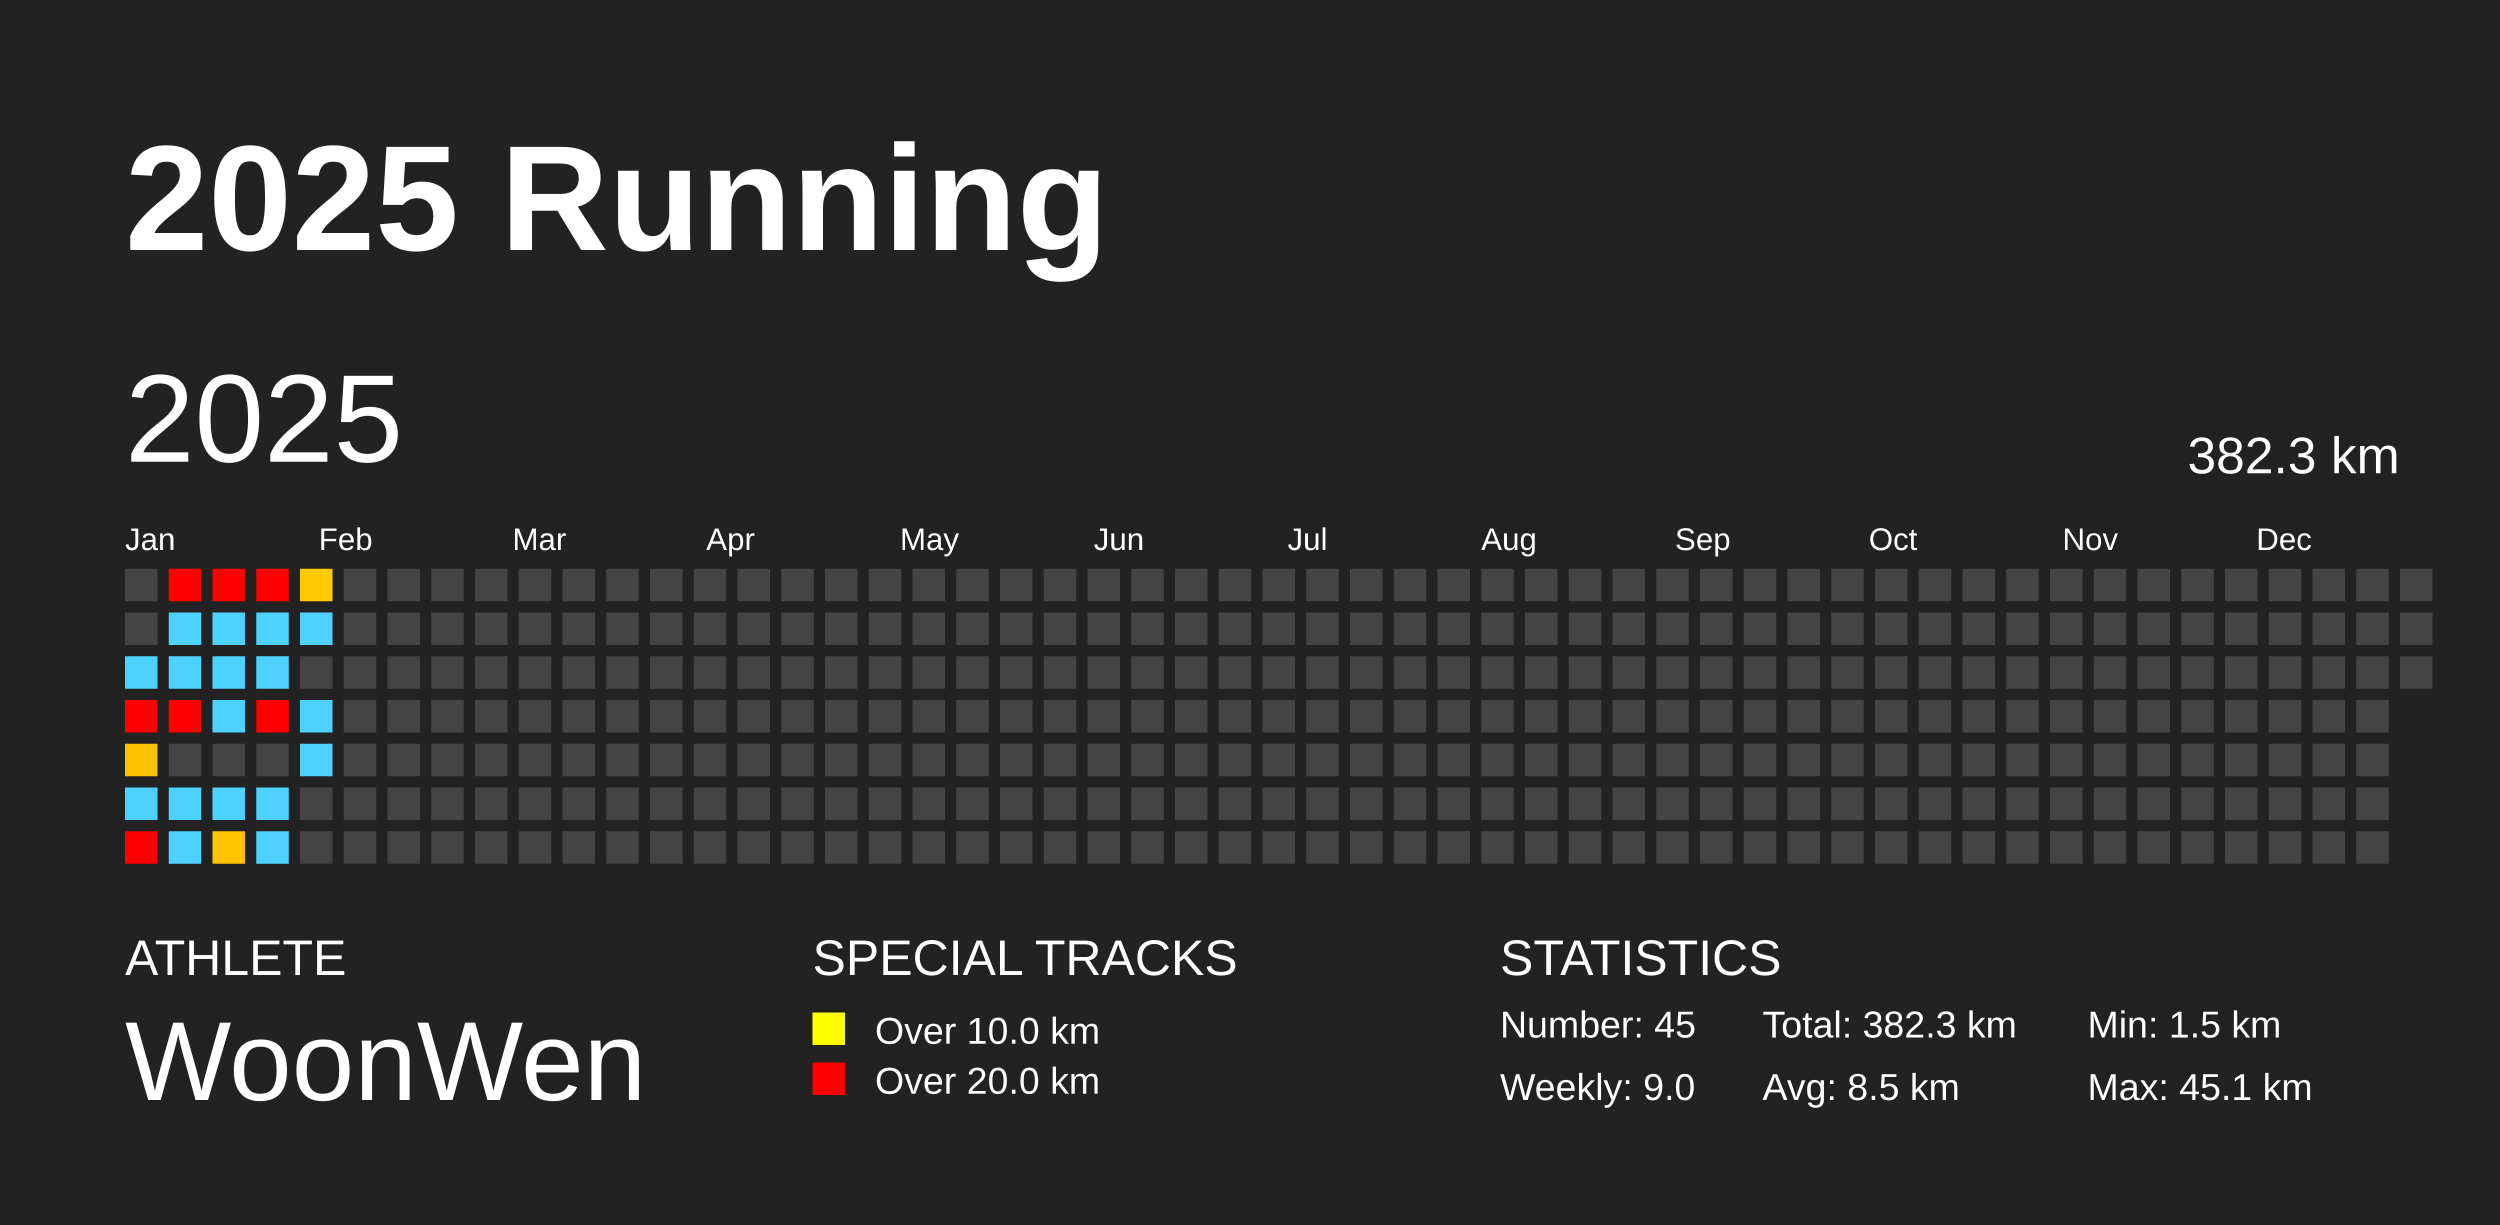
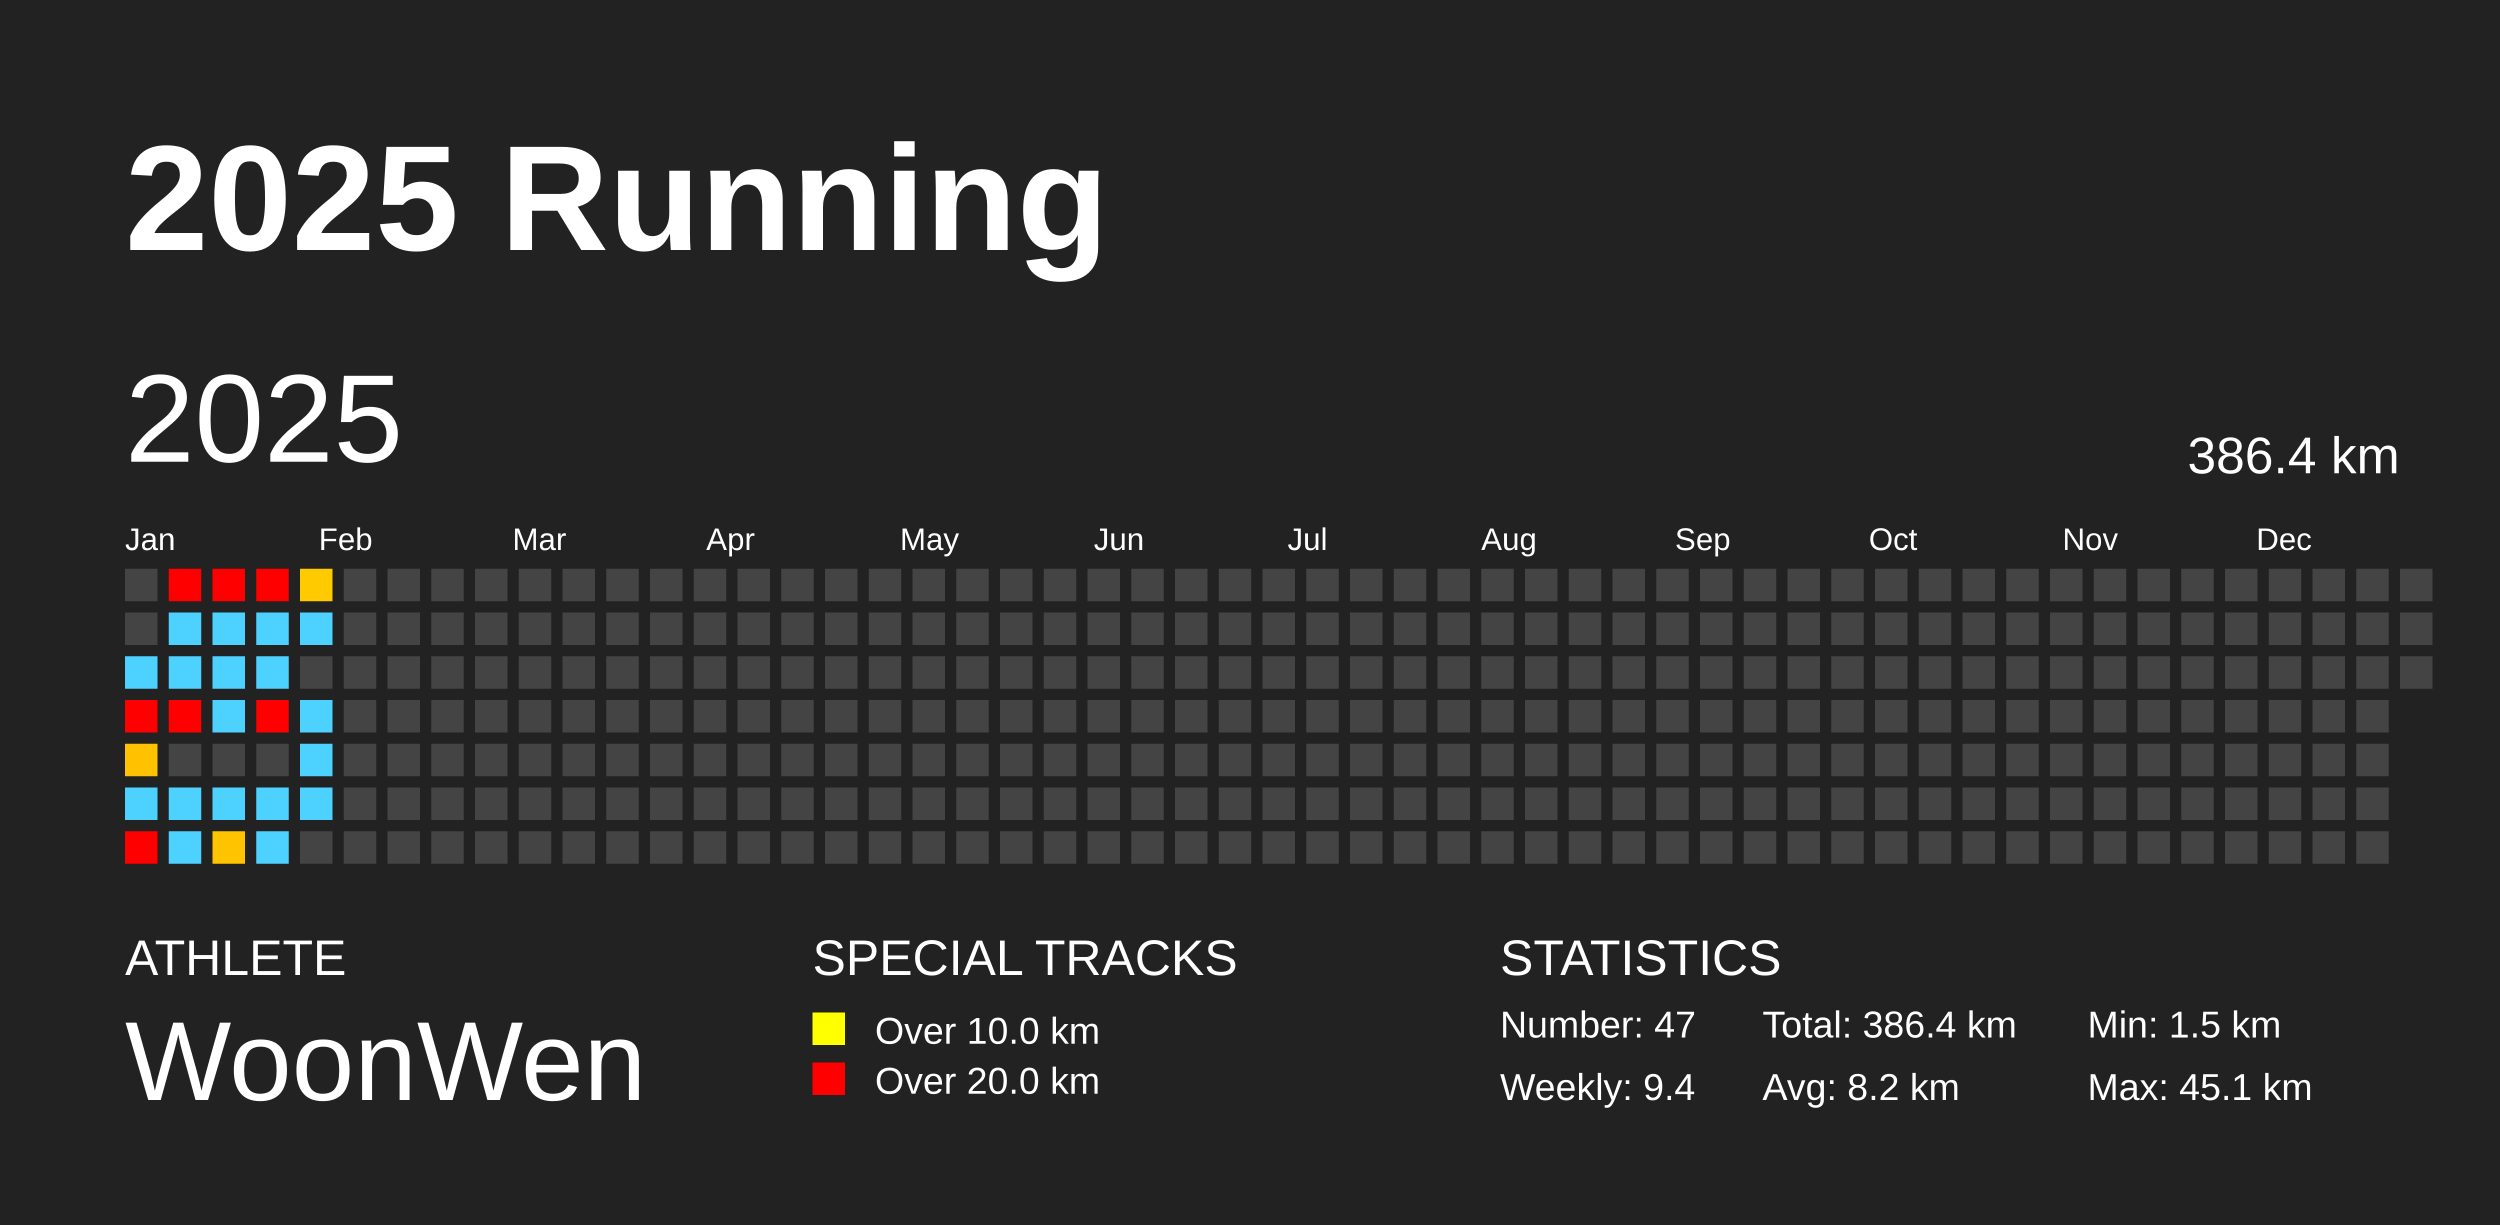
<svg xmlns="http://www.w3.org/2000/svg" baseProfile="full" height="98mm" version="1.1" viewBox="0,0,200,98" width="200mm">
  <defs />
  <rect fill="#222222" height="98" width="200" x="0" y="0" />
  <text fill="#FFFFFF" style="font-size:12px; font-family:Arial; font-weight:bold;" x="10" y="20">2025 Running</text>
  <text fill="#FFFFFF" style="font-size:4px; font-family:Arial" x="10" y="78">ATHLETE</text>
  <text fill="#FFFFFF" style="font-size:9px; font-family:Arial" x="10" y="88">WoonWen</text>
  <text fill="#FFFFFF" style="font-size:4px; font-family:Arial" x="65" y="78">SPECIAL TRACKS</text>
  <rect fill="yellow" height="2.6" width="2.6" x="65" y="81" />
  <text fill="#FFFFFF" style="font-size:3px; font-family:Arial" x="70" y="83.5">Over 10.0 km</text>
  <rect fill="red" height="2.6" width="2.6" x="65" y="85" />
  <text fill="#FFFFFF" style="font-size:3px; font-family:Arial" x="70" y="87.5">Over 20.0 km</text>
  <text fill="#FFFFFF" style="font-size:4px; font-family:Arial" x="120" y="78">STATISTICS</text>
-   <text fill="#FFFFFF" style="font-size:3px; font-family:Arial" x="120" y="83">Number: 45</text>
-   <text fill="#FFFFFF" style="font-size:3px; font-family:Arial" x="120" y="88">Weekly: 9.0</text>
-   <text fill="#FFFFFF" style="font-size:3px; font-family:Arial" x="141" y="83">Total: 382.3 km</text>
-   <text fill="#FFFFFF" style="font-size:3px; font-family:Arial" x="141" y="88">Avg: 8.5 km</text>
+   <text fill="#FFFFFF" style="font-size:3px; font-family:Arial" x="120" y="83">Number: 47</text>
+   <text fill="#FFFFFF" style="font-size:3px; font-family:Arial" x="120" y="88">Weekly: 9.4</text>
+   <text fill="#FFFFFF" style="font-size:3px; font-family:Arial" x="141" y="83">Total: 386.4 km</text>
+   <text fill="#FFFFFF" style="font-size:3px; font-family:Arial" x="141" y="88">Avg: 8.2 km</text>
  <text fill="#FFFFFF" style="font-size:3px; font-family:Arial" x="167" y="83">Min: 1.5 km</text>
  <text fill="#FFFFFF" style="font-size:3px; font-family:Arial" x="167" y="88">Max: 45.1 km</text>
  <text dominant-baseline="hanging" fill="#FFFFFF" style="font-size:10.0px; font-family:Arial;" x="10" y="30">2025</text>
-   <text dominant-baseline="hanging" fill="#FFFFFF" style="font-size:4.125px; font-family:Arial;" x="175" y="35">382.3 km</text>
+   <text dominant-baseline="hanging" fill="#FFFFFF" style="font-size:4.125px; font-family:Arial;" x="175" y="35">386.4 km</text>
  <text fill="#FFFFFF" style="font-size:2.5px; font-family:Arial" x="10.0" y="44">Jan</text>
  <text fill="#FFFFFF" style="font-size:2.5px; font-family:Arial" x="25.5" y="44">Feb</text>
  <text fill="#FFFFFF" style="font-size:2.5px; font-family:Arial" x="41.0" y="44">Mar</text>
  <text fill="#FFFFFF" style="font-size:2.5px; font-family:Arial" x="56.5" y="44">Apr</text>
  <text fill="#FFFFFF" style="font-size:2.5px; font-family:Arial" x="72.0" y="44">May</text>
  <text fill="#FFFFFF" style="font-size:2.5px; font-family:Arial" x="87.5" y="44">Jun</text>
  <text fill="#FFFFFF" style="font-size:2.5px; font-family:Arial" x="103.0" y="44">Jul</text>
  <text fill="#FFFFFF" style="font-size:2.5px; font-family:Arial" x="118.5" y="44">Aug</text>
  <text fill="#FFFFFF" style="font-size:2.5px; font-family:Arial" x="134.0" y="44">Sep</text>
  <text fill="#FFFFFF" style="font-size:2.5px; font-family:Arial" x="149.5" y="44">Oct</text>
  <text fill="#FFFFFF" style="font-size:2.5px; font-family:Arial" x="165.0" y="44">Nov</text>
  <text fill="#FFFFFF" style="font-size:2.5px; font-family:Arial" x="180.5" y="44">Dec</text>
  <rect fill="#444444" height="2.6" width="2.6" x="10.0" y="45.5" />
  <rect fill="#444444" height="2.6" width="2.6" x="10.0" y="49.0" />
  <rect fill="#4dd2ff" height="2.6" width="2.6" x="10.0" y="52.5" />
  <rect fill="red" height="2.6" width="2.6" x="10.0" y="56.0" />
  <rect fill="#ffc200" height="2.6" width="2.6" x="10.0" y="59.5" />
  <rect fill="#4dd2ff" height="2.6" width="2.6" x="10.0" y="63.0" />
  <rect fill="red" height="2.6" width="2.6" x="10.0" y="66.5" />
  <rect fill="red" height="2.6" width="2.6" x="13.5" y="45.5" />
  <rect fill="#4dd2ff" height="2.6" width="2.6" x="13.5" y="49.0" />
  <rect fill="#4dd2ff" height="2.6" width="2.6" x="13.5" y="52.5" />
  <rect fill="red" height="2.6" width="2.6" x="13.5" y="56.0" />
  <rect fill="#444444" height="2.6" width="2.6" x="13.5" y="59.5" />
  <rect fill="#4dd2ff" height="2.6" width="2.6" x="13.5" y="63.0" />
  <rect fill="#4dd2ff" height="2.6" width="2.6" x="13.5" y="66.5" />
  <rect fill="red" height="2.6" width="2.6" x="17.0" y="45.5" />
  <rect fill="#4dd2ff" height="2.6" width="2.6" x="17.0" y="49.0" />
  <rect fill="#4dd2ff" height="2.6" width="2.6" x="17.0" y="52.5" />
  <rect fill="#4dd2ff" height="2.6" width="2.6" x="17.0" y="56.0" />
  <rect fill="#444444" height="2.6" width="2.6" x="17.0" y="59.5" />
  <rect fill="#4dd2ff" height="2.6" width="2.6" x="17.0" y="63.0" />
  <rect fill="#ffc300" height="2.6" width="2.6" x="17.0" y="66.5" />
  <rect fill="red" height="2.6" width="2.6" x="20.5" y="45.5" />
  <rect fill="#4dd2ff" height="2.6" width="2.6" x="20.5" y="49.0" />
  <rect fill="#4dd2ff" height="2.6" width="2.6" x="20.5" y="52.5" />
  <rect fill="red" height="2.6" width="2.6" x="20.5" y="56.0" />
  <rect fill="#444444" height="2.6" width="2.6" x="20.5" y="59.5" />
  <rect fill="#4dd2ff" height="2.6" width="2.6" x="20.5" y="63.0" />
  <rect fill="#4dd2ff" height="2.6" width="2.6" x="20.5" y="66.5" />
  <rect fill="#ffcb00" height="2.6" width="2.6" x="24.0" y="45.5" />
  <rect fill="#4dd2ff" height="2.6" width="2.6" x="24.0" y="49.0" />
  <rect fill="#444444" height="2.6" width="2.6" x="24.0" y="52.5" />
  <rect fill="#4dd2ff" height="2.6" width="2.6" x="24.0" y="56.0" />
  <rect fill="#4dd2ff" height="2.6" width="2.6" x="24.0" y="59.5" />
-   <rect fill="#444444" height="2.6" width="2.6" x="24.0" y="63.0" />
+   <rect fill="#4dd2ff" height="2.6" width="2.6" x="24.0" y="63.0" />
  <rect fill="#444444" height="2.6" width="2.6" x="24.0" y="66.5" />
  <rect fill="#444444" height="2.6" width="2.6" x="27.5" y="45.5" />
  <rect fill="#444444" height="2.6" width="2.6" x="27.5" y="49.0" />
  <rect fill="#444444" height="2.6" width="2.6" x="27.5" y="52.5" />
  <rect fill="#444444" height="2.6" width="2.6" x="27.5" y="56.0" />
  <rect fill="#444444" height="2.6" width="2.6" x="27.5" y="59.5" />
  <rect fill="#444444" height="2.6" width="2.6" x="27.5" y="63.0" />
  <rect fill="#444444" height="2.6" width="2.6" x="27.5" y="66.5" />
  <rect fill="#444444" height="2.6" width="2.6" x="31.0" y="45.5" />
  <rect fill="#444444" height="2.6" width="2.6" x="31.0" y="49.0" />
  <rect fill="#444444" height="2.6" width="2.6" x="31.0" y="52.5" />
  <rect fill="#444444" height="2.6" width="2.6" x="31.0" y="56.0" />
  <rect fill="#444444" height="2.6" width="2.6" x="31.0" y="59.5" />
  <rect fill="#444444" height="2.6" width="2.6" x="31.0" y="63.0" />
  <rect fill="#444444" height="2.6" width="2.6" x="31.0" y="66.5" />
  <rect fill="#444444" height="2.6" width="2.6" x="34.5" y="45.5" />
  <rect fill="#444444" height="2.6" width="2.6" x="34.5" y="49.0" />
  <rect fill="#444444" height="2.6" width="2.6" x="34.5" y="52.5" />
  <rect fill="#444444" height="2.6" width="2.6" x="34.5" y="56.0" />
  <rect fill="#444444" height="2.6" width="2.6" x="34.5" y="59.5" />
  <rect fill="#444444" height="2.6" width="2.6" x="34.5" y="63.0" />
  <rect fill="#444444" height="2.6" width="2.6" x="34.5" y="66.5" />
  <rect fill="#444444" height="2.6" width="2.6" x="38.0" y="45.5" />
  <rect fill="#444444" height="2.6" width="2.6" x="38.0" y="49.0" />
  <rect fill="#444444" height="2.6" width="2.6" x="38.0" y="52.5" />
  <rect fill="#444444" height="2.6" width="2.6" x="38.0" y="56.0" />
  <rect fill="#444444" height="2.6" width="2.6" x="38.0" y="59.5" />
  <rect fill="#444444" height="2.6" width="2.6" x="38.0" y="63.0" />
  <rect fill="#444444" height="2.6" width="2.6" x="38.0" y="66.5" />
  <rect fill="#444444" height="2.6" width="2.6" x="41.5" y="45.5" />
  <rect fill="#444444" height="2.6" width="2.6" x="41.5" y="49.0" />
  <rect fill="#444444" height="2.6" width="2.6" x="41.5" y="52.5" />
  <rect fill="#444444" height="2.6" width="2.6" x="41.5" y="56.0" />
  <rect fill="#444444" height="2.6" width="2.6" x="41.5" y="59.5" />
  <rect fill="#444444" height="2.6" width="2.6" x="41.5" y="63.0" />
  <rect fill="#444444" height="2.6" width="2.6" x="41.5" y="66.5" />
  <rect fill="#444444" height="2.6" width="2.6" x="45.0" y="45.5" />
  <rect fill="#444444" height="2.6" width="2.6" x="45.0" y="49.0" />
  <rect fill="#444444" height="2.6" width="2.6" x="45.0" y="52.5" />
  <rect fill="#444444" height="2.6" width="2.6" x="45.0" y="56.0" />
  <rect fill="#444444" height="2.6" width="2.6" x="45.0" y="59.5" />
  <rect fill="#444444" height="2.6" width="2.6" x="45.0" y="63.0" />
  <rect fill="#444444" height="2.6" width="2.6" x="45.0" y="66.5" />
  <rect fill="#444444" height="2.6" width="2.6" x="48.5" y="45.5" />
  <rect fill="#444444" height="2.6" width="2.6" x="48.5" y="49.0" />
  <rect fill="#444444" height="2.6" width="2.6" x="48.5" y="52.5" />
  <rect fill="#444444" height="2.6" width="2.6" x="48.5" y="56.0" />
  <rect fill="#444444" height="2.6" width="2.6" x="48.5" y="59.5" />
  <rect fill="#444444" height="2.6" width="2.6" x="48.5" y="63.0" />
  <rect fill="#444444" height="2.6" width="2.6" x="48.5" y="66.5" />
  <rect fill="#444444" height="2.6" width="2.6" x="52.0" y="45.5" />
  <rect fill="#444444" height="2.6" width="2.6" x="52.0" y="49.0" />
  <rect fill="#444444" height="2.6" width="2.6" x="52.0" y="52.5" />
  <rect fill="#444444" height="2.6" width="2.6" x="52.0" y="56.0" />
  <rect fill="#444444" height="2.6" width="2.6" x="52.0" y="59.5" />
  <rect fill="#444444" height="2.6" width="2.6" x="52.0" y="63.0" />
  <rect fill="#444444" height="2.6" width="2.6" x="52.0" y="66.5" />
  <rect fill="#444444" height="2.6" width="2.6" x="55.5" y="45.5" />
  <rect fill="#444444" height="2.6" width="2.6" x="55.5" y="49.0" />
  <rect fill="#444444" height="2.6" width="2.6" x="55.5" y="52.5" />
  <rect fill="#444444" height="2.6" width="2.6" x="55.5" y="56.0" />
  <rect fill="#444444" height="2.6" width="2.6" x="55.5" y="59.5" />
  <rect fill="#444444" height="2.6" width="2.6" x="55.5" y="63.0" />
  <rect fill="#444444" height="2.6" width="2.6" x="55.5" y="66.5" />
  <rect fill="#444444" height="2.6" width="2.6" x="59.0" y="45.5" />
  <rect fill="#444444" height="2.6" width="2.6" x="59.0" y="49.0" />
  <rect fill="#444444" height="2.6" width="2.6" x="59.0" y="52.5" />
  <rect fill="#444444" height="2.6" width="2.6" x="59.0" y="56.0" />
  <rect fill="#444444" height="2.6" width="2.6" x="59.0" y="59.5" />
  <rect fill="#444444" height="2.6" width="2.6" x="59.0" y="63.0" />
  <rect fill="#444444" height="2.6" width="2.6" x="59.0" y="66.5" />
  <rect fill="#444444" height="2.6" width="2.6" x="62.5" y="45.5" />
  <rect fill="#444444" height="2.6" width="2.6" x="62.5" y="49.0" />
  <rect fill="#444444" height="2.6" width="2.6" x="62.5" y="52.5" />
  <rect fill="#444444" height="2.6" width="2.6" x="62.5" y="56.0" />
  <rect fill="#444444" height="2.6" width="2.6" x="62.5" y="59.5" />
  <rect fill="#444444" height="2.6" width="2.6" x="62.5" y="63.0" />
  <rect fill="#444444" height="2.6" width="2.6" x="62.5" y="66.5" />
  <rect fill="#444444" height="2.6" width="2.6" x="66.0" y="45.5" />
  <rect fill="#444444" height="2.6" width="2.6" x="66.0" y="49.0" />
  <rect fill="#444444" height="2.6" width="2.6" x="66.0" y="52.5" />
  <rect fill="#444444" height="2.6" width="2.6" x="66.0" y="56.0" />
  <rect fill="#444444" height="2.6" width="2.6" x="66.0" y="59.5" />
  <rect fill="#444444" height="2.6" width="2.6" x="66.0" y="63.0" />
  <rect fill="#444444" height="2.6" width="2.6" x="66.0" y="66.5" />
  <rect fill="#444444" height="2.6" width="2.6" x="69.5" y="45.5" />
  <rect fill="#444444" height="2.6" width="2.6" x="69.5" y="49.0" />
  <rect fill="#444444" height="2.6" width="2.6" x="69.5" y="52.5" />
  <rect fill="#444444" height="2.6" width="2.6" x="69.5" y="56.0" />
  <rect fill="#444444" height="2.6" width="2.6" x="69.5" y="59.5" />
  <rect fill="#444444" height="2.6" width="2.6" x="69.5" y="63.0" />
  <rect fill="#444444" height="2.6" width="2.6" x="69.5" y="66.5" />
  <rect fill="#444444" height="2.6" width="2.6" x="73.0" y="45.5" />
  <rect fill="#444444" height="2.6" width="2.6" x="73.0" y="49.0" />
  <rect fill="#444444" height="2.6" width="2.6" x="73.0" y="52.5" />
  <rect fill="#444444" height="2.6" width="2.6" x="73.0" y="56.0" />
  <rect fill="#444444" height="2.6" width="2.6" x="73.0" y="59.5" />
  <rect fill="#444444" height="2.6" width="2.6" x="73.0" y="63.0" />
  <rect fill="#444444" height="2.6" width="2.6" x="73.0" y="66.5" />
  <rect fill="#444444" height="2.6" width="2.6" x="76.5" y="45.5" />
  <rect fill="#444444" height="2.6" width="2.6" x="76.5" y="49.0" />
  <rect fill="#444444" height="2.6" width="2.6" x="76.5" y="52.5" />
  <rect fill="#444444" height="2.6" width="2.6" x="76.5" y="56.0" />
  <rect fill="#444444" height="2.6" width="2.6" x="76.5" y="59.5" />
  <rect fill="#444444" height="2.6" width="2.6" x="76.5" y="63.0" />
  <rect fill="#444444" height="2.6" width="2.6" x="76.5" y="66.5" />
  <rect fill="#444444" height="2.6" width="2.6" x="80.0" y="45.5" />
  <rect fill="#444444" height="2.6" width="2.6" x="80.0" y="49.0" />
  <rect fill="#444444" height="2.6" width="2.6" x="80.0" y="52.5" />
  <rect fill="#444444" height="2.6" width="2.6" x="80.0" y="56.0" />
  <rect fill="#444444" height="2.6" width="2.6" x="80.0" y="59.5" />
  <rect fill="#444444" height="2.6" width="2.6" x="80.0" y="63.0" />
  <rect fill="#444444" height="2.6" width="2.6" x="80.0" y="66.5" />
  <rect fill="#444444" height="2.6" width="2.6" x="83.5" y="45.5" />
  <rect fill="#444444" height="2.6" width="2.6" x="83.5" y="49.0" />
  <rect fill="#444444" height="2.6" width="2.6" x="83.5" y="52.5" />
  <rect fill="#444444" height="2.6" width="2.6" x="83.5" y="56.0" />
  <rect fill="#444444" height="2.6" width="2.6" x="83.5" y="59.5" />
  <rect fill="#444444" height="2.6" width="2.6" x="83.5" y="63.0" />
  <rect fill="#444444" height="2.6" width="2.6" x="83.5" y="66.5" />
  <rect fill="#444444" height="2.6" width="2.6" x="87.0" y="45.5" />
  <rect fill="#444444" height="2.6" width="2.6" x="87.0" y="49.0" />
  <rect fill="#444444" height="2.6" width="2.6" x="87.0" y="52.5" />
  <rect fill="#444444" height="2.6" width="2.6" x="87.0" y="56.0" />
  <rect fill="#444444" height="2.6" width="2.6" x="87.0" y="59.5" />
  <rect fill="#444444" height="2.6" width="2.6" x="87.0" y="63.0" />
  <rect fill="#444444" height="2.6" width="2.6" x="87.0" y="66.5" />
  <rect fill="#444444" height="2.6" width="2.6" x="90.5" y="45.5" />
  <rect fill="#444444" height="2.6" width="2.6" x="90.5" y="49.0" />
  <rect fill="#444444" height="2.6" width="2.6" x="90.5" y="52.5" />
  <rect fill="#444444" height="2.6" width="2.6" x="90.5" y="56.0" />
  <rect fill="#444444" height="2.6" width="2.6" x="90.5" y="59.5" />
  <rect fill="#444444" height="2.6" width="2.6" x="90.5" y="63.0" />
  <rect fill="#444444" height="2.6" width="2.6" x="90.5" y="66.5" />
  <rect fill="#444444" height="2.6" width="2.6" x="94.0" y="45.5" />
  <rect fill="#444444" height="2.6" width="2.6" x="94.0" y="49.0" />
  <rect fill="#444444" height="2.6" width="2.6" x="94.0" y="52.5" />
  <rect fill="#444444" height="2.6" width="2.6" x="94.0" y="56.0" />
  <rect fill="#444444" height="2.6" width="2.6" x="94.0" y="59.5" />
  <rect fill="#444444" height="2.6" width="2.6" x="94.0" y="63.0" />
  <rect fill="#444444" height="2.6" width="2.6" x="94.0" y="66.5" />
  <rect fill="#444444" height="2.6" width="2.6" x="97.5" y="45.5" />
  <rect fill="#444444" height="2.6" width="2.6" x="97.5" y="49.0" />
  <rect fill="#444444" height="2.6" width="2.6" x="97.5" y="52.5" />
  <rect fill="#444444" height="2.6" width="2.6" x="97.5" y="56.0" />
  <rect fill="#444444" height="2.6" width="2.6" x="97.5" y="59.5" />
  <rect fill="#444444" height="2.6" width="2.6" x="97.5" y="63.0" />
  <rect fill="#444444" height="2.6" width="2.6" x="97.5" y="66.5" />
  <rect fill="#444444" height="2.6" width="2.6" x="101.0" y="45.5" />
  <rect fill="#444444" height="2.6" width="2.6" x="101.0" y="49.0" />
  <rect fill="#444444" height="2.6" width="2.6" x="101.0" y="52.5" />
  <rect fill="#444444" height="2.6" width="2.6" x="101.0" y="56.0" />
  <rect fill="#444444" height="2.6" width="2.6" x="101.0" y="59.5" />
  <rect fill="#444444" height="2.6" width="2.6" x="101.0" y="63.0" />
  <rect fill="#444444" height="2.6" width="2.6" x="101.0" y="66.5" />
  <rect fill="#444444" height="2.6" width="2.6" x="104.5" y="45.5" />
  <rect fill="#444444" height="2.6" width="2.6" x="104.5" y="49.0" />
  <rect fill="#444444" height="2.6" width="2.6" x="104.5" y="52.5" />
  <rect fill="#444444" height="2.6" width="2.6" x="104.5" y="56.0" />
  <rect fill="#444444" height="2.6" width="2.6" x="104.5" y="59.5" />
  <rect fill="#444444" height="2.6" width="2.6" x="104.5" y="63.0" />
  <rect fill="#444444" height="2.6" width="2.6" x="104.5" y="66.5" />
  <rect fill="#444444" height="2.6" width="2.6" x="108.0" y="45.5" />
  <rect fill="#444444" height="2.6" width="2.6" x="108.0" y="49.0" />
  <rect fill="#444444" height="2.6" width="2.6" x="108.0" y="52.5" />
  <rect fill="#444444" height="2.6" width="2.6" x="108.0" y="56.0" />
  <rect fill="#444444" height="2.6" width="2.6" x="108.0" y="59.5" />
  <rect fill="#444444" height="2.6" width="2.6" x="108.0" y="63.0" />
  <rect fill="#444444" height="2.6" width="2.6" x="108.0" y="66.5" />
  <rect fill="#444444" height="2.6" width="2.6" x="111.5" y="45.5" />
  <rect fill="#444444" height="2.6" width="2.6" x="111.5" y="49.0" />
  <rect fill="#444444" height="2.6" width="2.6" x="111.5" y="52.5" />
  <rect fill="#444444" height="2.6" width="2.6" x="111.5" y="56.0" />
  <rect fill="#444444" height="2.6" width="2.6" x="111.5" y="59.5" />
  <rect fill="#444444" height="2.6" width="2.6" x="111.5" y="63.0" />
  <rect fill="#444444" height="2.6" width="2.6" x="111.5" y="66.5" />
  <rect fill="#444444" height="2.6" width="2.6" x="115.0" y="45.5" />
  <rect fill="#444444" height="2.6" width="2.6" x="115.0" y="49.0" />
  <rect fill="#444444" height="2.6" width="2.6" x="115.0" y="52.5" />
  <rect fill="#444444" height="2.6" width="2.6" x="115.0" y="56.0" />
  <rect fill="#444444" height="2.6" width="2.6" x="115.0" y="59.5" />
  <rect fill="#444444" height="2.6" width="2.6" x="115.0" y="63.0" />
  <rect fill="#444444" height="2.6" width="2.6" x="115.0" y="66.5" />
  <rect fill="#444444" height="2.6" width="2.6" x="118.5" y="45.5" />
  <rect fill="#444444" height="2.6" width="2.6" x="118.5" y="49.0" />
  <rect fill="#444444" height="2.6" width="2.6" x="118.5" y="52.5" />
  <rect fill="#444444" height="2.6" width="2.6" x="118.5" y="56.0" />
  <rect fill="#444444" height="2.6" width="2.6" x="118.5" y="59.5" />
  <rect fill="#444444" height="2.6" width="2.6" x="118.5" y="63.0" />
  <rect fill="#444444" height="2.6" width="2.6" x="118.5" y="66.5" />
  <rect fill="#444444" height="2.6" width="2.6" x="122.0" y="45.5" />
  <rect fill="#444444" height="2.6" width="2.6" x="122.0" y="49.0" />
  <rect fill="#444444" height="2.6" width="2.6" x="122.0" y="52.5" />
  <rect fill="#444444" height="2.6" width="2.6" x="122.0" y="56.0" />
  <rect fill="#444444" height="2.6" width="2.6" x="122.0" y="59.5" />
  <rect fill="#444444" height="2.6" width="2.6" x="122.0" y="63.0" />
  <rect fill="#444444" height="2.6" width="2.6" x="122.0" y="66.5" />
  <rect fill="#444444" height="2.6" width="2.6" x="125.5" y="45.5" />
  <rect fill="#444444" height="2.6" width="2.6" x="125.5" y="49.0" />
  <rect fill="#444444" height="2.6" width="2.6" x="125.5" y="52.5" />
  <rect fill="#444444" height="2.6" width="2.6" x="125.5" y="56.0" />
  <rect fill="#444444" height="2.6" width="2.6" x="125.5" y="59.5" />
  <rect fill="#444444" height="2.6" width="2.6" x="125.5" y="63.0" />
  <rect fill="#444444" height="2.6" width="2.6" x="125.5" y="66.5" />
  <rect fill="#444444" height="2.6" width="2.6" x="129.0" y="45.5" />
  <rect fill="#444444" height="2.6" width="2.6" x="129.0" y="49.0" />
  <rect fill="#444444" height="2.6" width="2.6" x="129.0" y="52.5" />
  <rect fill="#444444" height="2.6" width="2.6" x="129.0" y="56.0" />
  <rect fill="#444444" height="2.6" width="2.6" x="129.0" y="59.5" />
  <rect fill="#444444" height="2.6" width="2.6" x="129.0" y="63.0" />
  <rect fill="#444444" height="2.6" width="2.6" x="129.0" y="66.5" />
  <rect fill="#444444" height="2.6" width="2.6" x="132.5" y="45.5" />
  <rect fill="#444444" height="2.6" width="2.6" x="132.5" y="49.0" />
  <rect fill="#444444" height="2.6" width="2.6" x="132.5" y="52.5" />
  <rect fill="#444444" height="2.6" width="2.6" x="132.5" y="56.0" />
  <rect fill="#444444" height="2.6" width="2.6" x="132.5" y="59.5" />
  <rect fill="#444444" height="2.6" width="2.6" x="132.5" y="63.0" />
  <rect fill="#444444" height="2.6" width="2.6" x="132.5" y="66.5" />
  <rect fill="#444444" height="2.6" width="2.6" x="136.0" y="45.5" />
  <rect fill="#444444" height="2.6" width="2.6" x="136.0" y="49.0" />
  <rect fill="#444444" height="2.6" width="2.6" x="136.0" y="52.5" />
  <rect fill="#444444" height="2.6" width="2.6" x="136.0" y="56.0" />
  <rect fill="#444444" height="2.6" width="2.6" x="136.0" y="59.5" />
  <rect fill="#444444" height="2.6" width="2.6" x="136.0" y="63.0" />
  <rect fill="#444444" height="2.6" width="2.6" x="136.0" y="66.5" />
  <rect fill="#444444" height="2.6" width="2.6" x="139.5" y="45.5" />
  <rect fill="#444444" height="2.6" width="2.6" x="139.5" y="49.0" />
  <rect fill="#444444" height="2.6" width="2.6" x="139.5" y="52.5" />
  <rect fill="#444444" height="2.6" width="2.6" x="139.5" y="56.0" />
  <rect fill="#444444" height="2.6" width="2.6" x="139.5" y="59.5" />
  <rect fill="#444444" height="2.6" width="2.6" x="139.5" y="63.0" />
  <rect fill="#444444" height="2.6" width="2.6" x="139.5" y="66.5" />
  <rect fill="#444444" height="2.6" width="2.6" x="143.0" y="45.5" />
  <rect fill="#444444" height="2.6" width="2.6" x="143.0" y="49.0" />
  <rect fill="#444444" height="2.6" width="2.6" x="143.0" y="52.5" />
  <rect fill="#444444" height="2.6" width="2.6" x="143.0" y="56.0" />
  <rect fill="#444444" height="2.6" width="2.6" x="143.0" y="59.5" />
  <rect fill="#444444" height="2.6" width="2.6" x="143.0" y="63.0" />
  <rect fill="#444444" height="2.6" width="2.6" x="143.0" y="66.5" />
  <rect fill="#444444" height="2.6" width="2.6" x="146.5" y="45.5" />
  <rect fill="#444444" height="2.6" width="2.6" x="146.5" y="49.0" />
  <rect fill="#444444" height="2.6" width="2.6" x="146.5" y="52.5" />
  <rect fill="#444444" height="2.6" width="2.6" x="146.5" y="56.0" />
  <rect fill="#444444" height="2.6" width="2.6" x="146.5" y="59.5" />
  <rect fill="#444444" height="2.6" width="2.6" x="146.5" y="63.0" />
  <rect fill="#444444" height="2.6" width="2.6" x="146.5" y="66.5" />
  <rect fill="#444444" height="2.6" width="2.6" x="150.0" y="45.5" />
  <rect fill="#444444" height="2.6" width="2.6" x="150.0" y="49.0" />
  <rect fill="#444444" height="2.6" width="2.6" x="150.0" y="52.5" />
  <rect fill="#444444" height="2.6" width="2.6" x="150.0" y="56.0" />
  <rect fill="#444444" height="2.6" width="2.6" x="150.0" y="59.5" />
  <rect fill="#444444" height="2.6" width="2.6" x="150.0" y="63.0" />
  <rect fill="#444444" height="2.6" width="2.6" x="150.0" y="66.5" />
  <rect fill="#444444" height="2.6" width="2.6" x="153.5" y="45.5" />
  <rect fill="#444444" height="2.6" width="2.6" x="153.5" y="49.0" />
  <rect fill="#444444" height="2.6" width="2.6" x="153.5" y="52.5" />
  <rect fill="#444444" height="2.6" width="2.6" x="153.5" y="56.0" />
  <rect fill="#444444" height="2.6" width="2.6" x="153.5" y="59.5" />
  <rect fill="#444444" height="2.6" width="2.6" x="153.5" y="63.0" />
  <rect fill="#444444" height="2.6" width="2.6" x="153.5" y="66.5" />
  <rect fill="#444444" height="2.6" width="2.6" x="157.0" y="45.5" />
  <rect fill="#444444" height="2.6" width="2.6" x="157.0" y="49.0" />
  <rect fill="#444444" height="2.6" width="2.6" x="157.0" y="52.5" />
  <rect fill="#444444" height="2.6" width="2.6" x="157.0" y="56.0" />
  <rect fill="#444444" height="2.6" width="2.6" x="157.0" y="59.5" />
  <rect fill="#444444" height="2.6" width="2.6" x="157.0" y="63.0" />
  <rect fill="#444444" height="2.6" width="2.6" x="157.0" y="66.5" />
  <rect fill="#444444" height="2.6" width="2.6" x="160.5" y="45.5" />
  <rect fill="#444444" height="2.6" width="2.6" x="160.5" y="49.0" />
  <rect fill="#444444" height="2.6" width="2.6" x="160.5" y="52.5" />
  <rect fill="#444444" height="2.6" width="2.6" x="160.5" y="56.0" />
  <rect fill="#444444" height="2.6" width="2.6" x="160.5" y="59.5" />
  <rect fill="#444444" height="2.6" width="2.6" x="160.5" y="63.0" />
  <rect fill="#444444" height="2.6" width="2.6" x="160.5" y="66.5" />
  <rect fill="#444444" height="2.6" width="2.6" x="164.0" y="45.5" />
  <rect fill="#444444" height="2.6" width="2.6" x="164.0" y="49.0" />
  <rect fill="#444444" height="2.6" width="2.6" x="164.0" y="52.5" />
  <rect fill="#444444" height="2.6" width="2.6" x="164.0" y="56.0" />
  <rect fill="#444444" height="2.6" width="2.6" x="164.0" y="59.5" />
  <rect fill="#444444" height="2.6" width="2.6" x="164.0" y="63.0" />
  <rect fill="#444444" height="2.6" width="2.6" x="164.0" y="66.5" />
  <rect fill="#444444" height="2.6" width="2.6" x="167.5" y="45.5" />
  <rect fill="#444444" height="2.6" width="2.6" x="167.5" y="49.0" />
  <rect fill="#444444" height="2.6" width="2.6" x="167.5" y="52.5" />
  <rect fill="#444444" height="2.6" width="2.6" x="167.5" y="56.0" />
  <rect fill="#444444" height="2.6" width="2.6" x="167.5" y="59.5" />
  <rect fill="#444444" height="2.6" width="2.6" x="167.5" y="63.0" />
  <rect fill="#444444" height="2.6" width="2.6" x="167.5" y="66.5" />
  <rect fill="#444444" height="2.6" width="2.6" x="171.0" y="45.5" />
  <rect fill="#444444" height="2.6" width="2.6" x="171.0" y="49.0" />
  <rect fill="#444444" height="2.6" width="2.6" x="171.0" y="52.5" />
  <rect fill="#444444" height="2.6" width="2.6" x="171.0" y="56.0" />
  <rect fill="#444444" height="2.6" width="2.6" x="171.0" y="59.5" />
  <rect fill="#444444" height="2.6" width="2.6" x="171.0" y="63.0" />
  <rect fill="#444444" height="2.6" width="2.6" x="171.0" y="66.5" />
  <rect fill="#444444" height="2.6" width="2.6" x="174.5" y="45.5" />
  <rect fill="#444444" height="2.6" width="2.6" x="174.5" y="49.0" />
  <rect fill="#444444" height="2.6" width="2.6" x="174.5" y="52.5" />
  <rect fill="#444444" height="2.6" width="2.6" x="174.5" y="56.0" />
  <rect fill="#444444" height="2.6" width="2.6" x="174.5" y="59.5" />
  <rect fill="#444444" height="2.6" width="2.6" x="174.5" y="63.0" />
  <rect fill="#444444" height="2.6" width="2.6" x="174.5" y="66.5" />
  <rect fill="#444444" height="2.6" width="2.6" x="178.0" y="45.5" />
  <rect fill="#444444" height="2.6" width="2.6" x="178.0" y="49.0" />
  <rect fill="#444444" height="2.6" width="2.6" x="178.0" y="52.5" />
  <rect fill="#444444" height="2.6" width="2.6" x="178.0" y="56.0" />
  <rect fill="#444444" height="2.6" width="2.6" x="178.0" y="59.5" />
  <rect fill="#444444" height="2.6" width="2.6" x="178.0" y="63.0" />
  <rect fill="#444444" height="2.6" width="2.6" x="178.0" y="66.5" />
  <rect fill="#444444" height="2.6" width="2.6" x="181.5" y="45.5" />
  <rect fill="#444444" height="2.6" width="2.6" x="181.5" y="49.0" />
  <rect fill="#444444" height="2.6" width="2.6" x="181.5" y="52.5" />
  <rect fill="#444444" height="2.6" width="2.6" x="181.5" y="56.0" />
  <rect fill="#444444" height="2.6" width="2.6" x="181.5" y="59.5" />
  <rect fill="#444444" height="2.6" width="2.6" x="181.5" y="63.0" />
  <rect fill="#444444" height="2.6" width="2.6" x="181.5" y="66.5" />
  <rect fill="#444444" height="2.6" width="2.6" x="185.0" y="45.5" />
  <rect fill="#444444" height="2.6" width="2.6" x="185.0" y="49.0" />
  <rect fill="#444444" height="2.6" width="2.6" x="185.0" y="52.5" />
  <rect fill="#444444" height="2.6" width="2.6" x="185.0" y="56.0" />
  <rect fill="#444444" height="2.6" width="2.6" x="185.0" y="59.5" />
  <rect fill="#444444" height="2.6" width="2.6" x="185.0" y="63.0" />
  <rect fill="#444444" height="2.6" width="2.6" x="185.0" y="66.5" />
  <rect fill="#444444" height="2.6" width="2.6" x="188.5" y="45.5" />
  <rect fill="#444444" height="2.6" width="2.6" x="188.5" y="49.0" />
  <rect fill="#444444" height="2.6" width="2.6" x="188.5" y="52.5" />
  <rect fill="#444444" height="2.6" width="2.6" x="188.5" y="56.0" />
  <rect fill="#444444" height="2.6" width="2.6" x="188.5" y="59.5" />
  <rect fill="#444444" height="2.6" width="2.6" x="188.5" y="63.0" />
  <rect fill="#444444" height="2.6" width="2.6" x="188.5" y="66.5" />
  <rect fill="#444444" height="2.6" width="2.6" x="192.0" y="45.5" />
  <rect fill="#444444" height="2.6" width="2.6" x="192.0" y="49.0" />
  <rect fill="#444444" height="2.6" width="2.6" x="192.0" y="52.5" />
</svg>
